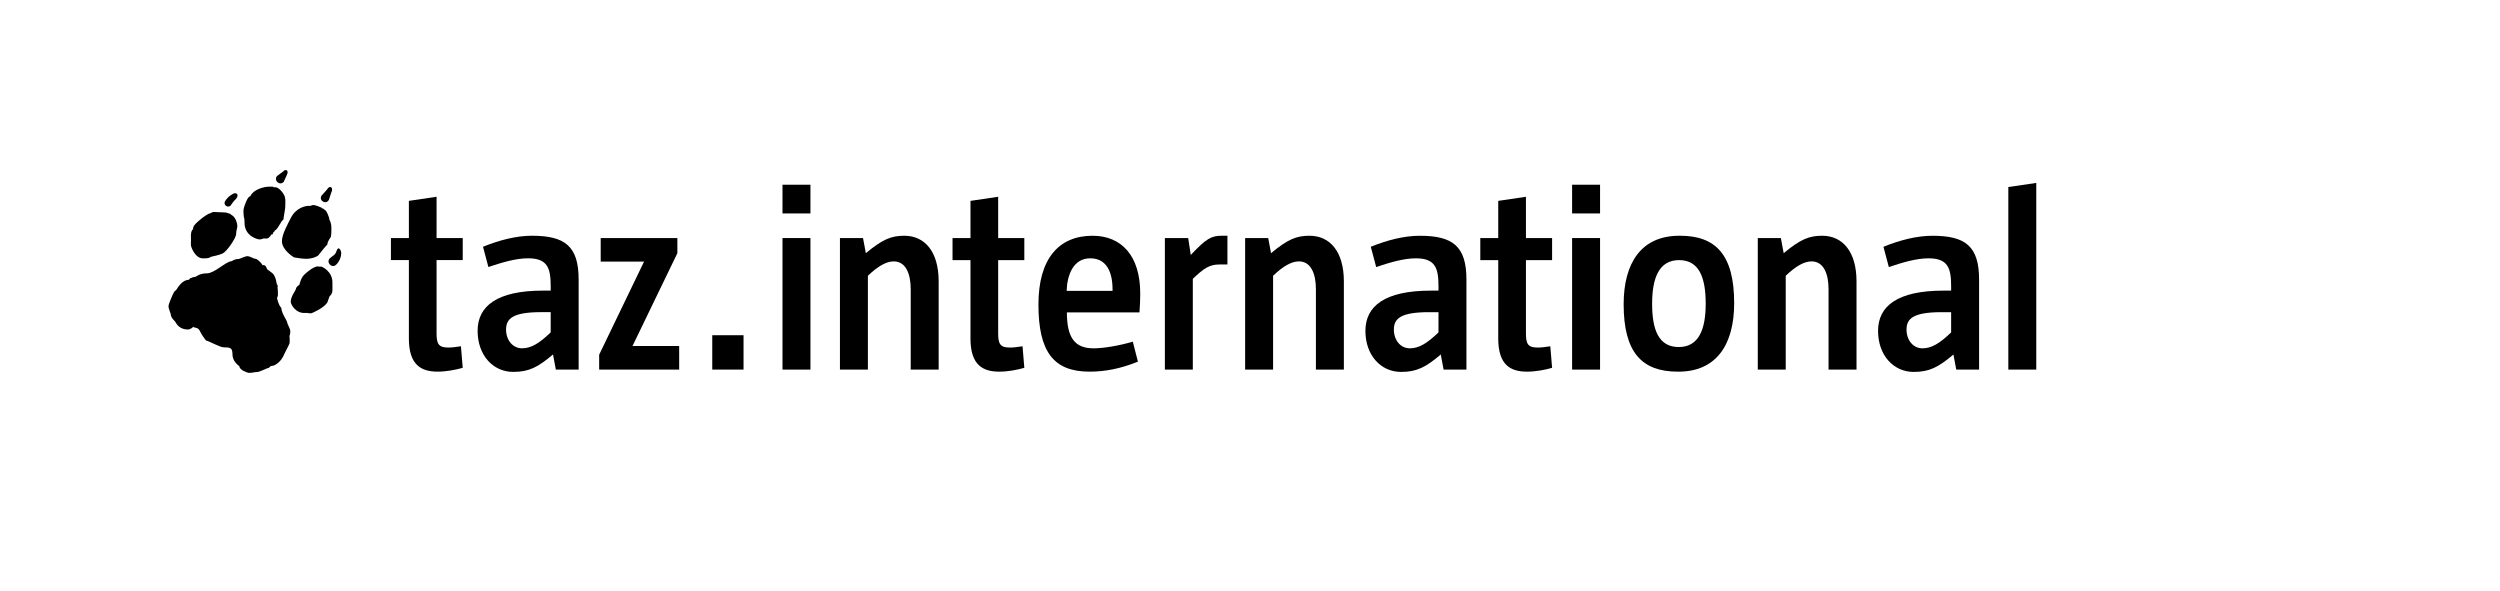
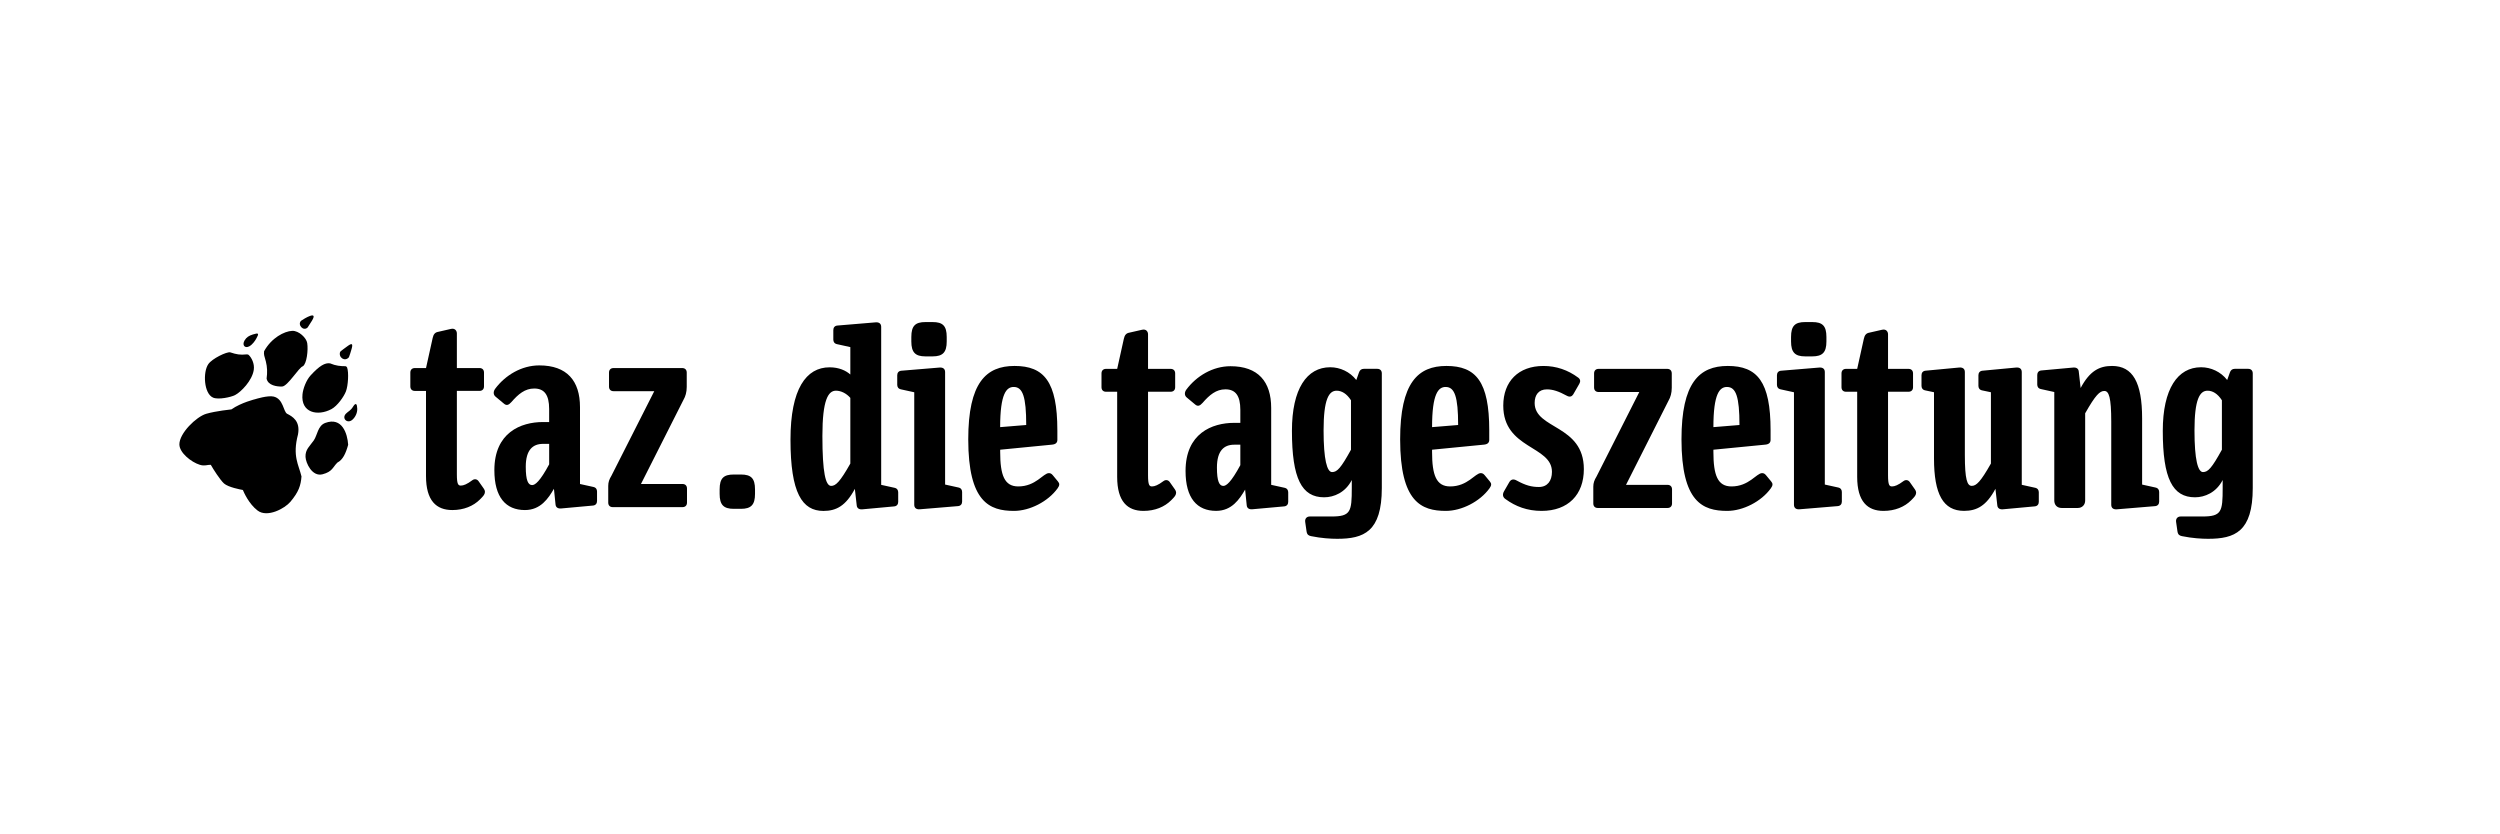
- <svg xmlns="http://www.w3.org/2000/svg" version="1.1" id="Ebene_1" x="0px" y="0px" width="311.81px" height="73.701px" viewBox="0 0 311.81 73.701" enable-background="new 0 0 311.81 73.701" xml:space="preserve">
-   <g>
-     <g>
-       <path d="M31.875,32.278c0.153,0,0.638,0.382,0.867,0.791c0.484-0.077,0.459,0.408,0.637,0.561    c0.281,0.229,0.663,0.434,0.791,0.663c0.459,0.893,0.179,0.969,0.484,1.352c-0.077,0.076,0,0.561,0,0.611    c0,0.408,0.025,0.638,0,0.663c-0.025,0.025-0.102,0.204-0.102,0.229c0,0.076,0.204,0.969,0.536,1.249    c0,0.689,0.765,1.582,0.765,1.965c0,0.051,0.357,0.688,0.357,0.918c0,0.484-0.102,0.51-0.102,0.662    c0,0.127,0.025,0.281,0.025,0.459c0,0.127,0,0.357-0.025,0.434c-0.102,0.281-0.612,1.199-0.688,1.402    c-0.332,0.842-1.097,1.402-1.53,1.402c-0.255,0-0.255,0.281-0.51,0.281c-0.102,0-0.994,0.484-1.351,0.484    c-0.383,0-0.434,0.102-0.995,0.102c-0.153,0-1.173-0.357-1.173-0.816c0-0.051-0.867-0.51-0.867-1.529    c0-0.791-0.306-0.842-1.097-0.842c-0.459,0-1.912-0.816-2.116-0.816c-0.153,0-0.791-1.045-0.841-1.197    c-0.229-0.535-0.688-0.383-0.841-0.535c-0.229,0.229-0.51,0.33-0.663,0.33c-1.02,0-1.454-0.713-1.555-0.943    c-0.026-0.076-0.586-0.51-0.586-0.969c0-0.102-0.281-0.637-0.281-1.045c0-0.179,0.561-1.53,0.714-1.759    c0.051-0.077,0.204-0.153,0.255-0.229c0.816-1.352,1.402-1.198,1.581-1.275c0.127-0.051,0.077-0.229,0.357-0.229    c0.077,0,0.025-0.102,0.332-0.102c0.28,0,0.51-0.459,1.581-0.459c0.893,0,2.397-1.504,3.009-1.504    c0.127,0,0.306-0.281,0.918-0.281c0.102,0,0.841-0.357,1.071-0.357C31.186,31.946,31.62,32.278,31.875,32.278z M27.922,26.49    c0.434,0,0.459,0.127,0.638,0.127c0.127,0,0.255,0.178,0.382,0.229c0.484,0.306,0.663,1.071,0.663,1.351    c0,0.204-0.153,0.586-0.153,0.995c0,0.484-1.147,2.167-1.683,2.422c-0.484,0.229-1.275,0.357-1.428,0.408    c-0.306,0.127-0.179,0.204-1.02,0.204c-1.02,0-1.504-1.479-1.504-1.607c0-0.127-0.025-0.331,0-0.638    c0.025-0.357-0.025-0.51,0-0.739c0.077-0.739,0.281-0.459,0.281-0.841c0-0.332,0.867-0.995,0.943-1.071    c0.127-0.102,0.943-0.74,1.224-0.74c0.051,0,0.179-0.153,0.382-0.153c0.357,0,0.74,0.051,1.173,0.051H27.922z M29.453,24.782    c-0.229,0.229-0.408,0.434-0.612,0.739c-0.28,0.536-1.071,0.102-0.765-0.434c0.229-0.382,0.586-0.714,1.045-0.943    C29.529,23.966,29.835,24.323,29.453,24.782z M34.067,23.277c0.025,0.102,0.051,0.077,0.306,0.077    c0.357,0,0.994,0.688,1.147,1.173c0.127,0.433,0.051,0.943,0.051,1.402l-0.229,1.479c-0.229,0.026-0.739,1.301-1.071,1.326    c0,0.306-0.102-0.051-0.255,0.459c-0.026,0.102-0.077,0-0.127,0.025c-0.077,0.051-0.306,0.536-0.663,0.536    c-0.153,0-0.255-0.026-0.408,0c-0.127,0.025-0.102,0.102-0.459,0.102h-0.051c-0.127,0-1.811-0.357-1.811-2.091v-0.178    c0-0.357-0.102-0.51-0.102-0.688c0-0.332-0.102-0.612,0.051-1.071c0.536-1.607,0.714-1.198,0.816-1.428    c0.332-0.714,1.581-1.122,2.32-1.122C33.889,23.277,33.812,23.303,34.067,23.277z M35.393,22.666    c-0.458,0.561-1.3-0.128-0.841-0.714l0.765-0.561c0.102-0.127,0.204-0.179,0.306-0.179c0.204,0,0.357,0.179,0.153,0.612    L35.393,22.666z M40.11,25.904c0.051,0.025-0.025,0.102,0.178,0.102c0.077,0,0.051,0.102,0.204,0.153    c0.281,0.127,0.612,1.071,0.612,1.3c0,0.025,0.229,0.229,0.229,1.071v0.077c0,0.79-0.076,0.867-0.076,0.943    c0,0.076-0.408,0.484-0.434,0.969c-0.051-0.025-1.096,1.275-1.122,1.326c-0.025,0.077-0.663,0.434-1.504,0.434    c-0.638,0-1.25-0.153-1.53-0.178c-0.051-0.026-1.504-0.918-1.504-2.015c0-0.867,0.714-2.091,1.071-2.83    c0.663-1.377,1.887-1.581,2.269-1.581c0.077,0,0.127,0.025,0.204,0c0.127-0.026,0.229-0.102,0.382-0.102    C39.371,25.572,40.059,25.878,40.11,25.904z M40.059,33.247c0.077,0,1.403,0.562,1.403,1.989c0,0.306,0,0.688,0,0.943    c0,0.484-0.281,0.714-0.332,0.739c-0.051,0.025-0.255,0.739-0.306,0.815c-0.434,0.688-1.938,1.352-2.04,1.352    c-0.229,0-0.485-0.076-0.714-0.051c-1.224,0.076-1.81-1.097-1.81-1.403c0-0.688,0.663-1.428,0.663-1.657    c0-0.102,0.255-0.383,0.331-0.383c0.153,0,0.179-0.841,0.688-1.325c1.071-1.021,1.658-1.046,1.683-1.046    C39.651,33.272,39.958,33.247,40.059,33.247z M41.028,24.909c-0.332,0.663-1.275,0.153-0.943-0.484l0.688-0.765    c0.331-0.637,0.892-0.306,0.535,0.383L41.028,24.909z M41.92,33.018c-0.535,0.51-1.3-0.306-0.765-0.816    c0.434-0.383,0.637-0.357,0.816-0.893c0.229-0.714,0.586-0.102,0.586,0.255C42.558,32.074,42.303,32.66,41.92,33.018z" />
-     </g>
-     <g>
-       <path d="M54.579,46.352c-2.015,0-3.582-0.8-3.582-4.126v-9.786h-2.239v-2.751h2.239v-4.637l3.454-0.512v5.149h3.262v2.751h-3.262    v9.179c0,1.312,0.288,1.728,1.471,1.728c0.416,0,0.959-0.064,1.567-0.16l0.224,2.687C56.85,46.128,55.667,46.352,54.579,46.352z" />
-       <path d="M64.015,46.384c-2.526,0-4.445-2.079-4.445-5.117c0-3.103,2.431-5.021,8.155-5.021h0.96v-0.512    c0-2.239-0.352-3.518-2.814-3.518c-1.535,0-3.23,0.512-4.958,1.087l-0.671-2.526c2.047-0.832,4.157-1.375,6.108-1.375    c4.126,0,5.821,1.311,5.821,5.469v11.226h-2.846l-0.352-1.887C67.085,45.808,65.966,46.384,64.015,46.384z M67.533,38.932    c-3.582,0-4.414,0.8-4.414,2.175c0,1.312,0.832,2.335,1.983,2.335c1.119,0,2.11-0.576,3.582-1.983v-2.526H67.533z" />
-       <path d="M74.73,46.096V44.24l5.597-11.609h-5.405v-2.942h9.563v1.887l-5.597,11.578h5.821v2.942H74.73z" />
-       <path d="M88.836,46.096v-4.285h3.901v4.285H88.836z" />
-     </g>
-     <g>
-       <path d="M97.596,26.621v-3.582h3.486v3.582H97.596z M97.596,46.099V29.691h3.486v16.407H97.596z" />
-       <path d="M113.588,46.099V36.056c0-1.887-0.608-3.454-2.111-3.454c-0.928,0-1.951,0.576-3.23,1.791v11.706h-3.486V29.691h2.878    l0.352,1.887c2.111-1.759,3.198-2.175,4.798-2.175c2.559,0,4.285,1.983,4.285,5.693v11.002H113.588z" />
-       <path d="M124.624,46.354c-2.015,0-3.582-0.8-3.582-4.126v-9.786h-2.239v-2.751h2.239v-4.637l3.454-0.512v5.149h3.262v2.751h-3.262    v9.179c0,1.312,0.288,1.728,1.471,1.728c0.416,0,0.96-0.064,1.567-0.16l0.224,2.687C126.894,46.131,125.71,46.354,124.624,46.354z    " />
-       <path d="M135.882,46.354c-4.51,0-6.364-2.526-6.364-8.379c0-5.725,2.559-8.571,6.748-8.571c3.614,0,5.948,2.495,5.948,7.196    c0,0.672-0.031,1.632-0.096,2.367h-9.051c0,3.166,0.991,4.478,3.326,4.478c1.215,0,3.166-0.32,4.894-0.832l0.64,2.495    C139.785,45.971,137.865,46.354,135.882,46.354z M138.761,36.088c0-2.143-0.736-3.87-2.783-3.87c-2.078,0-2.878,2.015-2.942,4.062    h5.726V36.088z" />
-       <path d="M152.099,32.986c-1.279,0-1.983,0.512-3.326,1.791v11.322h-3.486V29.691h2.91l0.32,2.111    c1.951-2.079,2.59-2.399,3.869-2.399h0.704v3.582H152.099z" />
-       <path d="M164.125,46.099V36.056c0-1.887-0.607-3.454-2.111-3.454c-0.928,0-1.951,0.576-3.23,1.791v11.706h-3.486V29.691h2.878    l0.352,1.887c2.111-1.759,3.199-2.175,4.797-2.175c2.559,0,4.287,1.983,4.287,5.693v11.002H164.125z" />
-       <path d="M174.744,46.387c-2.525,0-4.445-2.079-4.445-5.117c0-3.103,2.432-5.021,8.156-5.021h0.959v-0.512    c0-2.239-0.352-3.518-2.814-3.518c-1.535,0-3.23,0.512-4.957,1.087l-0.672-2.526c2.047-0.832,4.158-1.375,6.109-1.375    c4.125,0,5.82,1.311,5.82,5.469v11.226h-2.848l-0.352-1.887C177.814,45.811,176.695,46.387,174.744,46.387z M178.262,38.935    c-3.582,0-4.412,0.8-4.412,2.175c0,1.312,0.83,2.335,1.982,2.335c1.119,0,2.111-0.576,3.582-1.983v-2.526H178.262z" />
-       <path d="M190.449,46.354c-2.016,0-3.582-0.8-3.582-4.126v-9.786h-2.238v-2.751h2.238v-4.637l3.455-0.512v5.149h3.262v2.751h-3.262    v9.179c0,1.312,0.287,1.728,1.471,1.728c0.416,0,0.959-0.064,1.566-0.16l0.225,2.687    C192.721,46.131,191.537,46.354,190.449,46.354z" />
-       <path d="M196.08,26.621v-3.582h3.486v3.582H196.08z M196.08,46.099V29.691h3.486v16.407H196.08z" />
-       <path d="M209.352,46.354h-0.096c-4.477,0-6.748-2.398-6.748-8.411c0-5.149,2.207-8.54,6.941-8.54h0.096    c4.477,0,6.748,2.399,6.748,8.412C216.293,42.964,214.086,46.354,209.352,46.354z M209.416,32.442    c-2.494,0-3.357,2.238-3.357,5.437c0,3.294,0.832,5.405,3.326,5.405s3.357-2.207,3.357-5.405    C212.742,34.585,211.91,32.442,209.416,32.442z" />
-       <path d="M228.064,46.099V36.056c0-1.887-0.607-3.454-2.111-3.454c-0.928,0-1.951,0.576-3.23,1.791v11.706h-3.486V29.691h2.879    l0.352,1.887c2.111-1.759,3.199-2.175,4.797-2.175c2.559,0,4.287,1.983,4.287,5.693v11.002H228.064z" />
-       <path d="M238.684,46.387c-2.525,0-4.445-2.079-4.445-5.117c0-3.103,2.432-5.021,8.156-5.021h0.959v-0.512    c0-2.239-0.352-3.518-2.814-3.518c-1.535,0-3.23,0.512-4.957,1.087l-0.672-2.526c2.047-0.832,4.158-1.375,6.109-1.375    c4.125,0,5.82,1.311,5.82,5.469v11.226h-2.848l-0.352-1.887C241.754,45.811,240.635,46.387,238.684,46.387z M242.201,38.935    c-3.582,0-4.412,0.8-4.412,2.175c0,1.312,0.83,2.335,1.982,2.335c1.119,0,2.111-0.576,3.582-1.983v-2.526H242.201z" />
-       <path d="M250.486,46.099V23.327l3.486-0.512v23.283H250.486z" />
-     </g>
-   </g>
+ <svg xmlns="http://www.w3.org/2000/svg" version="1.1" id="Calque_1" x="0px" y="0px" width="150px" height="50px" viewBox="0 0 150 50" enable-background="new 0 0 150 50" xml:space="preserve">
+   <path fill-rule="evenodd" clip-rule="evenodd" d="M133.313,26.984c-0.607,1.101-0.83,1.341-1.134,1.341  c-0.303,0-0.51-0.734-0.51-2.505c0-1.867,0.319-2.378,0.783-2.378c0.303,0,0.606,0.176,0.862,0.574V26.984z M132.147,30.989h-1.309  c-0.192,0-0.303,0.144-0.271,0.335l0.08,0.558c0.032,0.208,0.128,0.255,0.271,0.287c0.623,0.127,1.182,0.159,1.565,0.159  c1.597,0,2.682-0.415,2.682-3.048v-6.878c0-0.176-0.112-0.272-0.272-0.272h-0.814c-0.144,0-0.24,0.08-0.288,0.224l-0.16,0.447  c-0.383-0.495-0.974-0.766-1.565-0.766c-1.405,0-2.299,1.293-2.299,3.814c0,2.872,0.59,3.989,1.932,3.989  c0.591,0,1.277-0.287,1.661-1.037v0.479C133.361,30.702,133.297,30.989,132.147,30.989 M106.235,25.819  c0-2.92-0.798-3.862-2.569-3.862c-1.708,0-2.777,1.005-2.777,4.404c0,3.766,1.276,4.293,2.745,4.293  c0.941,0,2.043-0.558,2.617-1.356c0.128-0.176,0.128-0.287,0.016-0.415l-0.303-0.367c-0.08-0.096-0.144-0.128-0.24-0.128  c-0.335,0-0.782,0.798-1.835,0.798c-0.83,0-1.085-0.67-1.085-2.075v-0.128l3.096-0.303c0.224-0.016,0.335-0.112,0.335-0.287V25.819z   M103.618,23.218c0.542,0,0.75,0.591,0.75,2.282l-1.564,0.128C102.804,23.601,103.187,23.218,103.618,23.218 M89.355,25.819  c0-2.92-0.798-3.862-2.569-3.862c-1.708,0-2.777,1.005-2.777,4.404c0,3.766,1.277,4.293,2.745,4.293  c0.941,0,2.042-0.558,2.617-1.356c0.128-0.176,0.128-0.287,0.016-0.415l-0.303-0.367c-0.08-0.096-0.144-0.128-0.24-0.128  c-0.335,0-0.782,0.798-1.835,0.798c-0.83,0-1.085-0.67-1.085-2.075v-0.128l3.096-0.303c0.224-0.016,0.335-0.112,0.335-0.287V25.819z   M86.738,23.218c0.543,0,0.75,0.591,0.75,2.282l-1.564,0.128C85.925,23.601,86.308,23.218,86.738,23.218 M79.894,30.989h-1.309  c-0.192,0-0.303,0.144-0.272,0.335l0.08,0.558c0.032,0.208,0.128,0.255,0.271,0.287c0.622,0.127,1.181,0.159,1.564,0.159  c1.596,0,2.681-0.415,2.681-3.048v-6.878c0-0.176-0.112-0.272-0.271-0.272h-0.814c-0.144,0-0.24,0.08-0.287,0.224l-0.159,0.447  c-0.383-0.495-0.974-0.766-1.564-0.766c-1.405,0-2.298,1.293-2.298,3.814c0,2.872,0.59,3.989,1.931,3.989  c0.591,0,1.277-0.287,1.66-1.037v0.479C81.107,30.702,81.043,30.989,79.894,30.989 M81.059,26.984  c-0.606,1.101-0.83,1.341-1.133,1.341c-0.303,0-0.511-0.734-0.511-2.505c0-1.867,0.319-2.378,0.782-2.378  c0.303,0,0.606,0.176,0.862,0.574V26.984z M77.053,30.383c0.16-0.016,0.24-0.128,0.24-0.271v-0.574c0-0.128-0.064-0.24-0.224-0.272  l-0.798-0.176v-4.612c0-1.58-0.782-2.505-2.442-2.505c-1.069,0-2.042,0.591-2.649,1.404c-0.127,0.176-0.112,0.367,0.032,0.478  l0.479,0.399c0.175,0.159,0.303,0.096,0.463-0.08c0.415-0.479,0.814-0.814,1.372-0.814c0.606,0,0.894,0.383,0.894,1.229v0.782  h-0.367c-1.34,0-2.92,0.638-2.92,2.888c0,1.628,0.686,2.393,1.835,2.393c0.942,0,1.404-0.702,1.739-1.276l0.096,0.941  c0.016,0.176,0.144,0.255,0.335,0.239L77.053,30.383z M74.42,26.681v1.229c-0.559,1.037-0.846,1.245-1.021,1.245  c-0.239,0-0.383-0.271-0.383-1.101c0-1.021,0.431-1.372,1.037-1.372H74.42z M63.441,25.819c0-2.92-0.798-3.862-2.569-3.862  c-1.708,0-2.777,1.005-2.777,4.404c0,3.766,1.277,4.293,2.745,4.293c0.941,0,2.043-0.558,2.617-1.356  c0.128-0.176,0.128-0.287,0.016-0.415l-0.303-0.367c-0.08-0.096-0.144-0.128-0.239-0.128c-0.335,0-0.782,0.798-1.835,0.798  c-0.83,0-1.085-0.67-1.085-2.075v-0.128l3.096-0.303c0.224-0.016,0.335-0.112,0.335-0.287V25.819z M60.823,23.218  c0.543,0,0.75,0.591,0.75,2.282l-1.564,0.128C60.01,23.601,60.393,23.218,60.823,23.218 M51.02,23.872v3.942  c-0.622,1.101-0.878,1.34-1.149,1.34c-0.335,0-0.527-0.782-0.527-3c0-2.17,0.351-2.713,0.814-2.713  C50.462,23.442,50.781,23.601,51.02,23.872 M52.871,19.612c0-0.207-0.143-0.287-0.335-0.271l-2.298,0.192  c-0.16,0.016-0.239,0.127-0.239,0.271v0.574c0,0.128,0.064,0.24,0.223,0.272l0.798,0.176v1.644c-0.271-0.24-0.686-0.431-1.245-0.431  c-1.404,0-2.346,1.293-2.346,4.34c0,3.208,0.702,4.277,1.979,4.277c0.766,0,1.34-0.303,1.883-1.324l0.112,0.989  c0.016,0.176,0.144,0.255,0.335,0.239l1.915-0.176c0.16-0.016,0.239-0.128,0.239-0.271v-0.574c0-0.128-0.064-0.24-0.223-0.272  l-0.798-0.176V19.612z M128.527,29.074v-3.973c0-2.154-0.559-3.144-1.804-3.144c-0.766,0-1.342,0.303-1.885,1.324l-0.112-0.989  c-0.016-0.176-0.144-0.255-0.335-0.239l-1.916,0.175c-0.16,0.016-0.24,0.128-0.24,0.272v0.574c0,0.128,0.064,0.239,0.224,0.271  l0.798,0.176v6.511c0,0.24,0.144,0.447,0.447,0.447h0.958c0.272,0,0.448-0.191,0.448-0.447v-5.234c0.622-1.101,0.878-1.34,1.15-1.34  c0.271,0,0.415,0.367,0.415,1.851v4.979c0,0.207,0.144,0.287,0.336,0.271l2.299-0.191c0.16-0.016,0.24-0.128,0.24-0.272v-0.574  c0-0.128-0.064-0.239-0.224-0.271L128.527,29.074z M119.838,30.319c0.016,0.176,0.144,0.255,0.335,0.239l1.915-0.176  c0.16-0.016,0.24-0.128,0.24-0.271v-0.574c0-0.128-0.064-0.24-0.224-0.272l-0.798-0.176v-6.766c0-0.207-0.144-0.287-0.335-0.271  l-2.027,0.191c-0.159,0.016-0.239,0.128-0.239,0.271v0.638c0,0.128,0.064,0.24,0.223,0.272l0.527,0.111v4.277  c-0.622,1.101-0.878,1.34-1.149,1.34c-0.271,0-0.415-0.367-0.415-1.851v-4.979c0-0.207-0.144-0.287-0.335-0.271l-2.027,0.191  c-0.16,0.016-0.239,0.128-0.239,0.271v0.638c0,0.128,0.063,0.24,0.223,0.272l0.527,0.111v3.974c0,2.154,0.558,3.144,1.803,3.144  c0.766,0,1.34-0.303,1.883-1.324L119.838,30.319z M111.431,23.505h-0.67c-0.16,0-0.271-0.096-0.271-0.271v-0.83  c0-0.176,0.112-0.272,0.271-0.272h0.67l0.399-1.803c0.048-0.224,0.144-0.335,0.319-0.367l0.766-0.175  c0.255-0.064,0.367,0.112,0.367,0.271v2.074h1.229c0.16,0,0.271,0.096,0.271,0.272v0.83c0,0.176-0.112,0.271-0.271,0.271h-1.229  v5.011c0,0.59,0.08,0.67,0.24,0.67s0.367-0.08,0.686-0.319c0.128-0.096,0.287-0.08,0.383,0.064l0.303,0.431  c0.096,0.128,0.096,0.255,0.016,0.383c-0.048,0.08-0.176,0.207-0.239,0.271c-0.399,0.399-0.974,0.638-1.66,0.638  c-0.957,0-1.58-0.558-1.58-2.042V23.505z M109.489,22.324c0-0.207-0.143-0.287-0.335-0.271l-2.298,0.191  c-0.16,0.016-0.239,0.128-0.239,0.271v0.574c0,0.128,0.063,0.24,0.223,0.272l0.798,0.175v6.75c0,0.207,0.144,0.287,0.335,0.271  l2.298-0.191c0.16-0.016,0.24-0.128,0.24-0.272v-0.574c0-0.128-0.064-0.239-0.224-0.271l-0.798-0.176V22.324z M108.739,21.383  c0.607,0,0.846-0.239,0.846-0.894v-0.271c0-0.67-0.239-0.894-0.846-0.894h-0.43c-0.607,0-0.846,0.224-0.846,0.894v0.271  c0,0.654,0.239,0.894,0.846,0.894H108.739z M100.305,22.404c0-0.176-0.111-0.272-0.271-0.272h-4.117  c-0.176,0-0.272,0.112-0.272,0.272v0.846c0,0.176,0.112,0.271,0.272,0.271h2.441l-2.569,5.075c-0.128,0.207-0.191,0.383-0.191,0.606  v1.006c0,0.176,0.111,0.271,0.271,0.271h4.182c0.176,0,0.271-0.111,0.271-0.271v-0.846c0-0.176-0.111-0.271-0.271-0.271h-2.49  l2.554-5.059c0.112-0.192,0.191-0.447,0.191-0.766V22.404z M56.706,22.324c0-0.207-0.144-0.287-0.335-0.271l-2.298,0.191  c-0.16,0.016-0.239,0.128-0.239,0.271v0.574c0,0.128,0.064,0.24,0.223,0.272l0.798,0.175v6.75c0,0.207,0.144,0.287,0.335,0.271  l2.298-0.191c0.16-0.016,0.239-0.128,0.239-0.272v-0.574c0-0.128-0.064-0.239-0.223-0.271l-0.798-0.176V22.324z M67.031,23.505  h-0.67c-0.16,0-0.271-0.096-0.271-0.271v-0.83c0-0.176,0.112-0.272,0.271-0.272h0.67l0.399-1.803  c0.048-0.224,0.144-0.335,0.319-0.367l0.766-0.175c0.255-0.064,0.367,0.112,0.367,0.271v2.074h1.357  c0.159,0,0.271,0.096,0.271,0.272v0.83c0,0.176-0.112,0.271-0.271,0.271h-1.357v5.011c0,0.59,0.08,0.67,0.239,0.67  s0.367-0.08,0.686-0.319c0.127-0.096,0.287-0.08,0.383,0.064l0.303,0.431c0.096,0.128,0.096,0.255,0.016,0.383  c-0.048,0.08-0.175,0.207-0.239,0.271c-0.399,0.399-0.973,0.638-1.66,0.638c-0.958,0-1.58-0.558-1.58-2.042V23.505z M55.957,21.383  c0.606,0,0.846-0.239,0.846-0.894v-0.271c0-0.67-0.239-0.894-0.846-0.894h-0.431c-0.606,0-0.846,0.224-0.846,0.894v0.271  c0,0.654,0.239,0.894,0.846,0.894H55.957z M95.031,28.149c0-2.681-2.952-2.378-2.952-3.973c0-0.479,0.24-0.814,0.734-0.814  c0.351,0,0.703,0.112,1.197,0.383c0.176,0.096,0.303,0.048,0.383-0.08l0.367-0.638c0.08-0.143,0.064-0.271-0.064-0.367  c-0.622-0.463-1.324-0.702-2.09-0.702c-1.5,0-2.41,0.926-2.41,2.378c0,2.617,2.921,2.393,2.921,3.973c0,0.543-0.272,0.91-0.782,0.91  c-0.447,0-0.798-0.096-1.325-0.383c-0.223-0.128-0.367-0.064-0.463,0.111l-0.303,0.527c-0.112,0.191-0.08,0.367,0.096,0.478  c0.59,0.431,1.293,0.702,2.154,0.702C94.09,30.654,95.031,29.681,95.031,28.149" />
+   <path fill-rule="evenodd" clip-rule="evenodd" d="M18.718,19.241c0.392-0.645-0.474-0.122-0.65,0.003  c-0.24,0.228,0.129,0.663,0.391,0.403L18.718,19.241z M21.435,24.526c-0.008-0.268-0.075-0.417-0.254-0.123  c-0.145,0.239-0.28,0.27-0.425,0.418c-0.268,0.274,0.075,0.625,0.378,0.371C21.315,25.039,21.443,24.78,21.435,24.526 M20.72,21.972  c-0.279,0-0.574-0.023-0.914-0.17c-0.306-0.05-0.641,0.147-1.166,0.718c-0.269,0.292-0.456,0.801-0.49,1.134  c-0.113,1.114,0.909,1.335,1.736,0.893c0.354-0.189,0.745-0.742,0.869-1.062c0.133-0.342,0.18-1.141,0.072-1.433  C20.818,22.023,20.772,21.972,20.72,21.972 M18.433,20.583c-0.048-0.31-0.504-0.749-0.9-0.732c-0.475,0.02-1.252,0.424-1.688,1.224  c-0.025,0.24,0.015,0.253,0.107,0.615c0.084,0.331,0.095,0.671,0.044,1.022c0.076,0.421,0.632,0.489,0.926,0.48  c0.344-0.01,1.014-1.159,1.252-1.218C18.404,21.819,18.5,21.012,18.433,20.583 M15.368,20.331c0.192-0.333,0.158-0.376-0.196-0.263  c-0.239,0.076-0.383,0.165-0.498,0.359c-0.163,0.275,0.012,0.501,0.289,0.349C15.154,20.67,15.305,20.443,15.368,20.331   M20.89,26.687c-0.042-0.658-0.357-1.69-1.378-1.31c-0.446,0.166-0.468,0.731-0.684,1.046c-0.242,0.35-0.517,0.544-0.497,0.992  c0.016,0.363,0.395,1.205,1.021,1.042c0.605-0.159,0.605-0.426,0.896-0.706C20.564,27.591,20.742,27.221,20.89,26.687   M15.226,22.198c0.059-0.385-0.14-0.743-0.295-0.891c-0.043-0.041-0.071-0.049-0.148-0.043c-0.372,0.041-0.588,0.002-0.974-0.125  c-0.214-0.04-1.079,0.375-1.309,0.707c-0.336,0.487-0.268,1.771,0.285,2.011c0.322,0.14,1.082-0.029,1.32-0.153  C14.461,23.519,15.127,22.842,15.226,22.198 M16.419,23.794c0.592,0.139,0.58,0.915,0.81,1.033c0.309,0.158,0.802,0.429,0.651,1.238  c-0.344,1.308,0.039,1.806,0.21,2.523c-0.044,0.549-0.17,0.929-0.667,1.521c-0.331,0.395-1.381,0.97-1.966,0.525  c-0.522-0.395-0.826-1.092-0.877-1.217c-0.005-0.013-0.014-0.02-0.025-0.022c-0.121-0.021-0.854-0.158-1.113-0.385  c-0.231-0.203-0.677-0.907-0.776-1.091c-0.011-0.017-0.013-0.028-0.039-0.031c-0.184-0.008-0.341,0.093-0.64-0.001  c-0.518-0.161-1.216-0.72-1.224-1.217c-0.01-0.671,1.014-1.669,1.612-1.843c0.582-0.169,1.511-0.264,1.511-0.264  c0.583-0.411,1.437-0.615,1.437-0.615S16.068,23.711,16.419,23.794 M21.076,21.003c0.129-0.411,0.043-0.433-0.233-0.229  c-0.078,0.058-0.386,0.278-0.432,0.333c-0.125,0.33,0.277,0.625,0.525,0.326C20.97,21.364,21.054,21.074,21.076,21.003" />
+   <path fill-rule="evenodd" clip-rule="evenodd" d="M35.583,30.333c0.16-0.016,0.239-0.128,0.239-0.272v-0.574  c0-0.128-0.064-0.239-0.224-0.271l-0.798-0.176v-4.611c0-1.58-0.782-2.505-2.442-2.505c-1.069,0-2.042,0.59-2.649,1.404  c-0.127,0.176-0.111,0.367,0.032,0.478l0.479,0.399c0.176,0.159,0.303,0.096,0.463-0.08c0.415-0.479,0.814-0.814,1.372-0.814  c0.606,0,0.894,0.383,0.894,1.229v0.782h-0.367c-1.34,0-2.92,0.638-2.92,2.888c0,1.628,0.686,2.393,1.835,2.393  c0.942,0,1.404-0.702,1.739-1.276l0.096,0.942c0.016,0.175,0.144,0.255,0.335,0.239L35.583,30.333z M32.95,26.631v1.229  c-0.559,1.037-0.846,1.245-1.021,1.245c-0.239,0-0.383-0.271-0.383-1.101c0-1.021,0.431-1.372,1.037-1.372H32.95z M44.455,30.53  c0.607,0,0.846-0.239,0.846-0.894v-0.271c0-0.67-0.239-0.894-0.846-0.894h-0.431c-0.607,0-0.846,0.224-0.846,0.894v0.271  c0,0.655,0.239,0.894,0.846,0.894H44.455z M41.204,22.354c0-0.176-0.111-0.271-0.271-0.271h-4.12c-0.176,0-0.272,0.112-0.272,0.271  V23.2c0,0.176,0.112,0.271,0.272,0.271h2.443l-2.571,5.075c-0.128,0.207-0.191,0.383-0.191,0.606v1.005  c0,0.176,0.111,0.271,0.271,0.271h4.184c0.176,0,0.271-0.112,0.271-0.271v-0.846c0-0.176-0.111-0.272-0.271-0.272h-2.491  l2.555-5.058c0.112-0.192,0.191-0.447,0.191-0.766V22.354z M25.561,23.455h-0.67c-0.159,0-0.271-0.096-0.271-0.271v-0.83  c0-0.176,0.112-0.271,0.271-0.271h0.67l0.399-1.803c0.048-0.224,0.143-0.335,0.319-0.367l0.766-0.176  c0.255-0.064,0.367,0.112,0.367,0.271v2.074h1.357c0.159,0,0.271,0.096,0.271,0.271v0.83c0,0.176-0.112,0.271-0.271,0.271h-1.357  v5.011c0,0.59,0.08,0.67,0.239,0.67c0.16,0,0.367-0.08,0.686-0.319c0.127-0.096,0.287-0.08,0.383,0.064l0.303,0.431  c0.096,0.128,0.096,0.255,0.016,0.383c-0.048,0.08-0.176,0.207-0.239,0.271c-0.399,0.399-0.973,0.638-1.66,0.638  c-0.958,0-1.58-0.558-1.58-2.042V23.455z" />
</svg>
